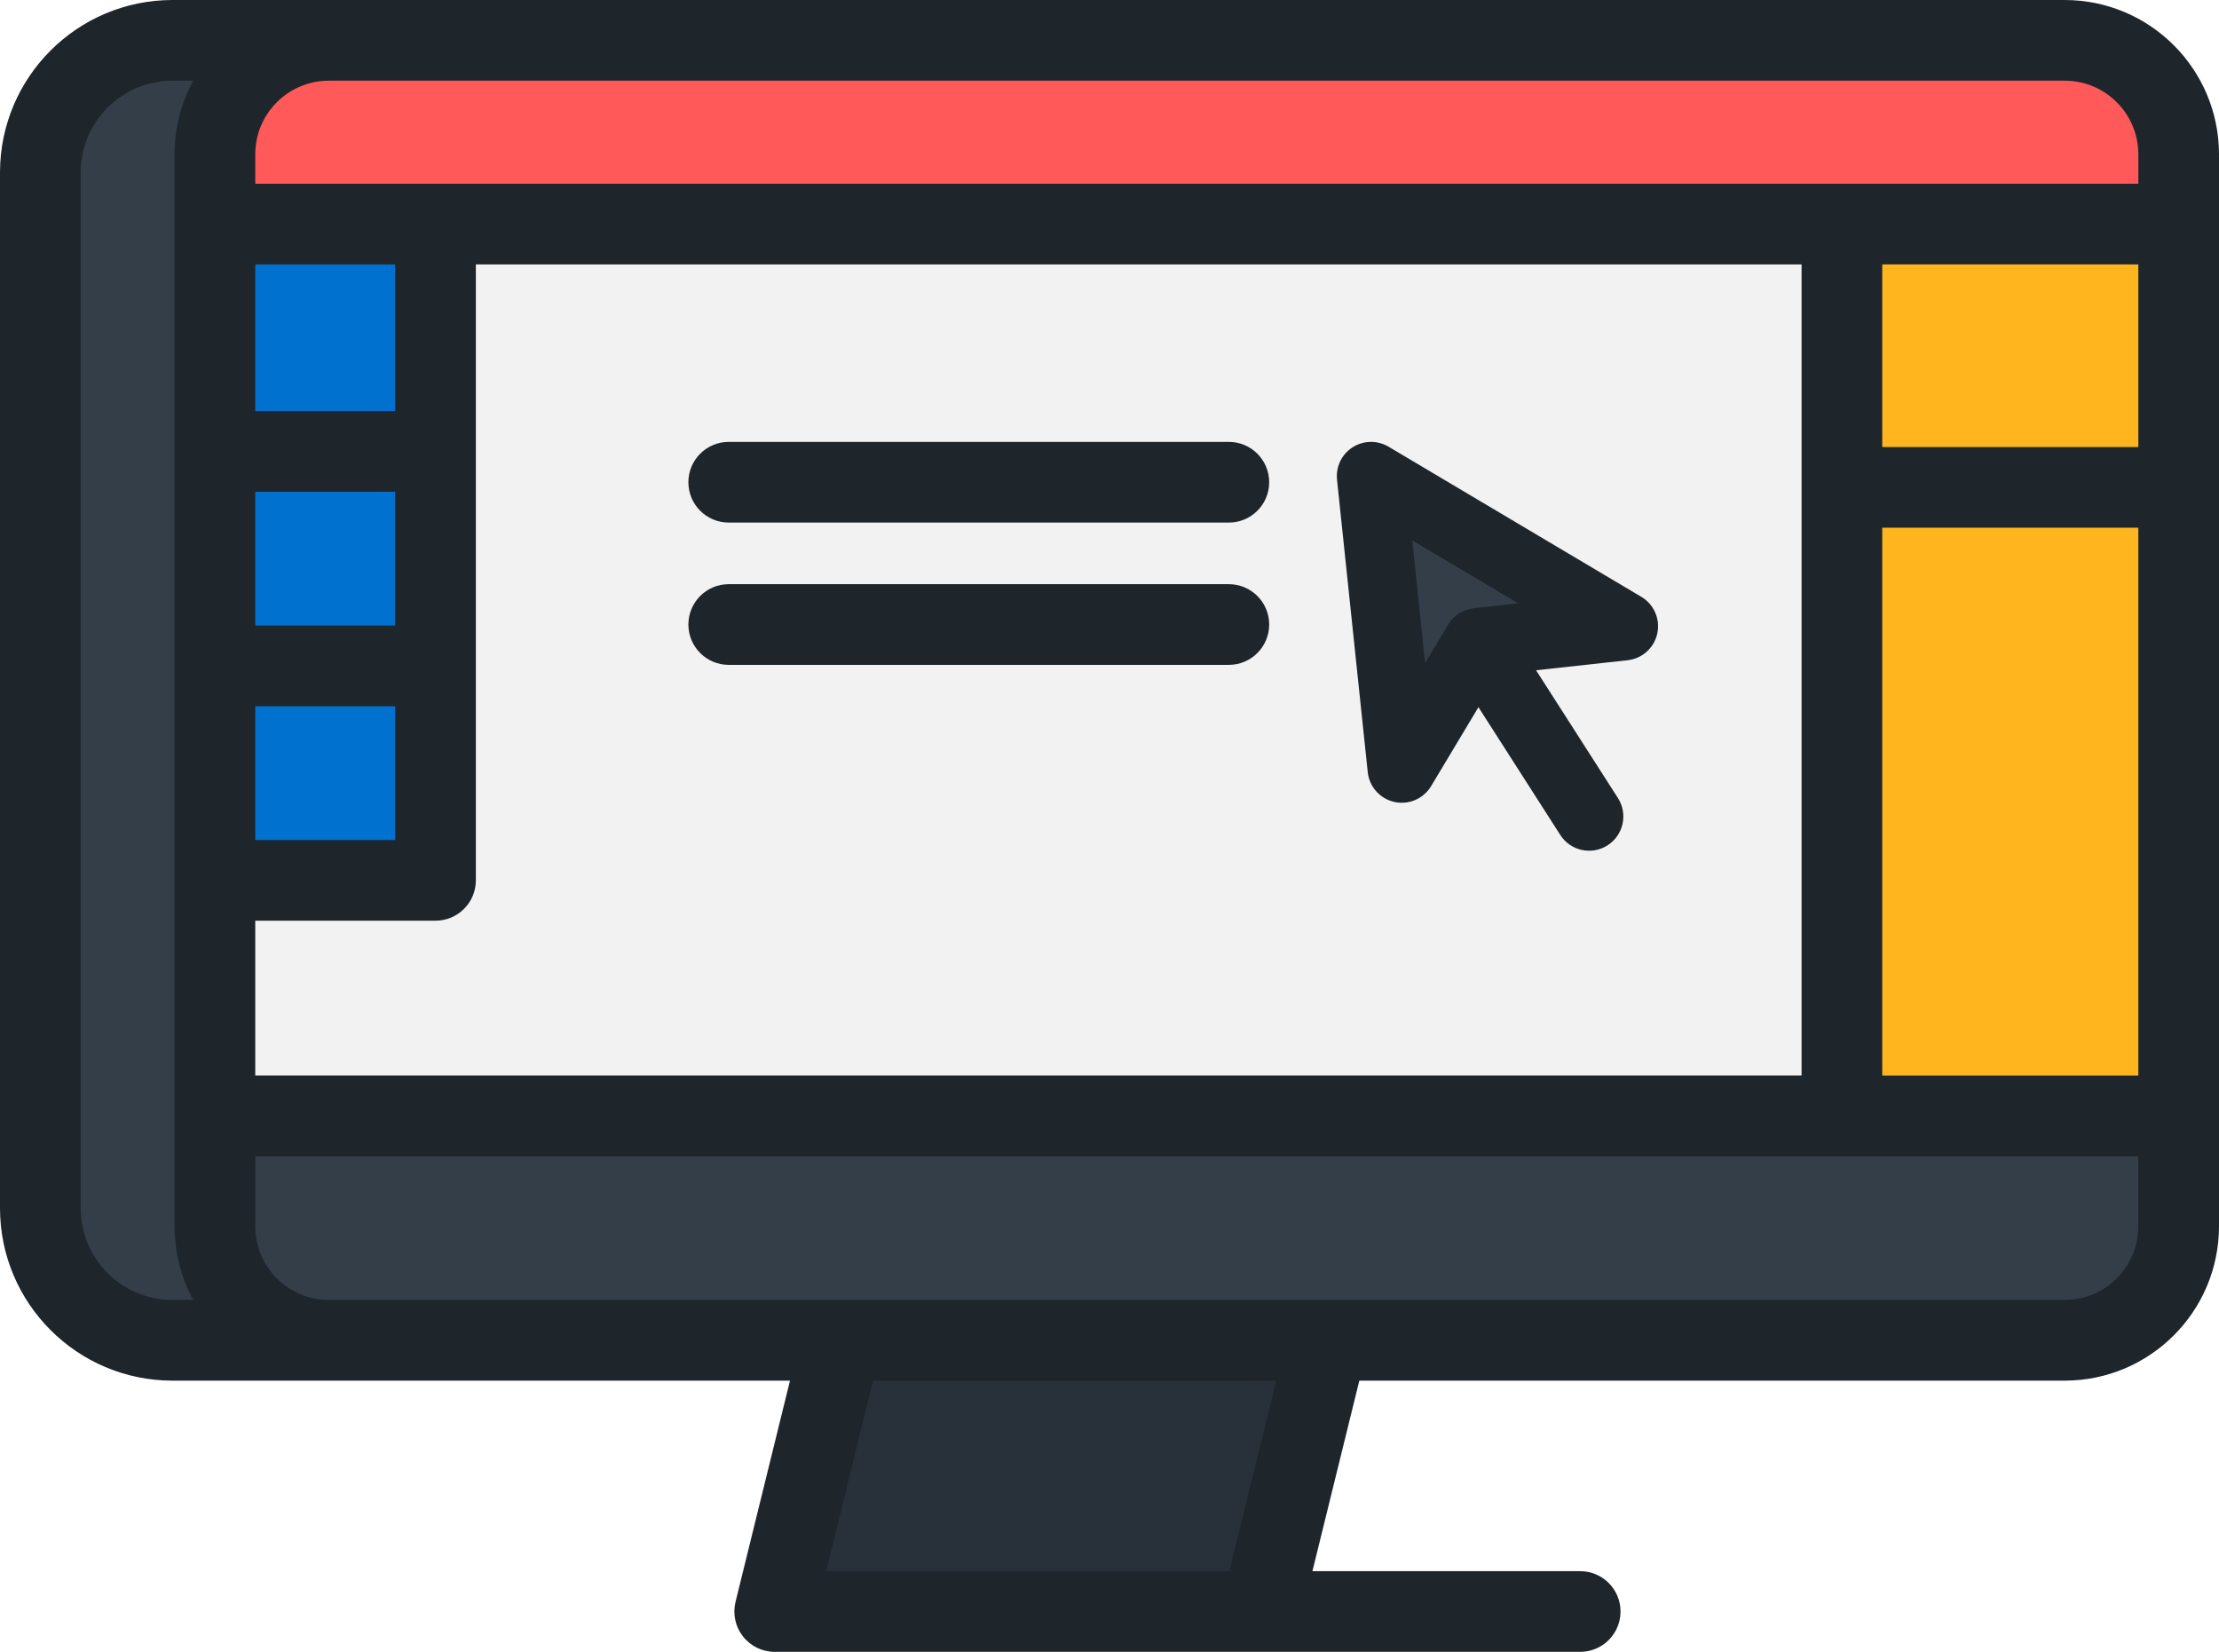
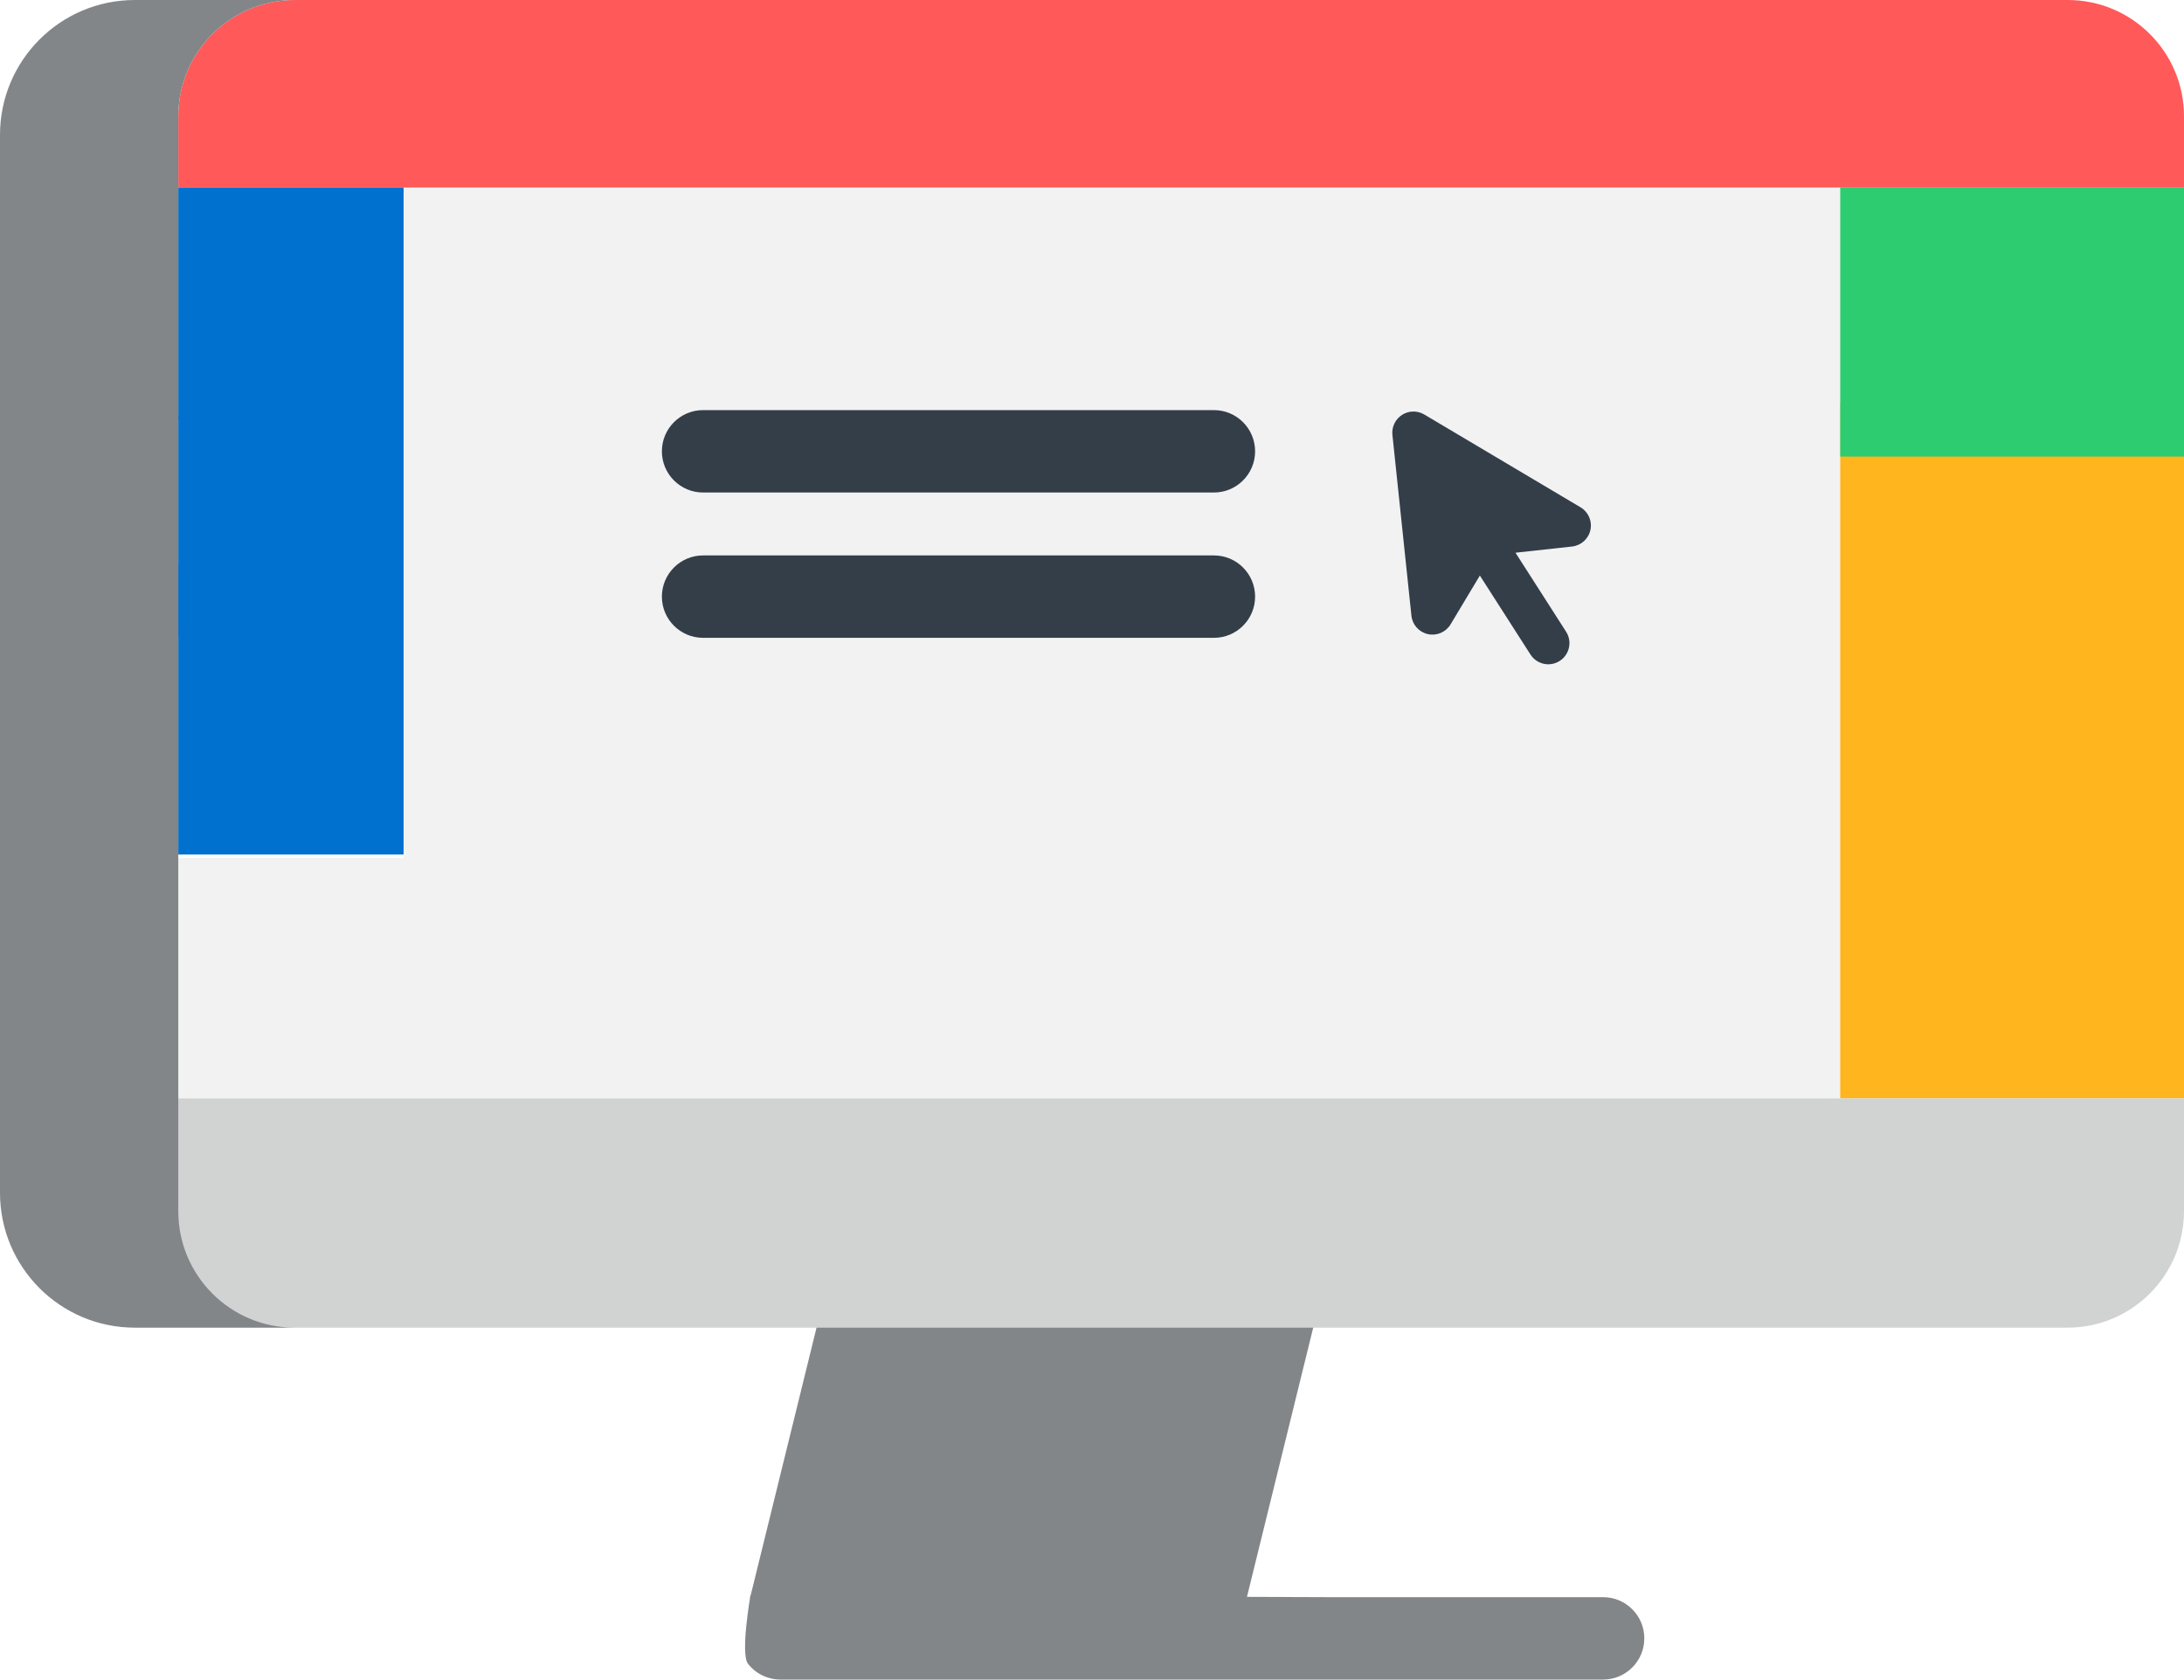
- <svg xmlns="http://www.w3.org/2000/svg" viewBox="-4437.736 1739 671.743 500">
+ <svg xmlns="http://www.w3.org/2000/svg" viewBox="-1767.528 2764.207 647.324 497.793">
  <defs>
    <style>
      .cls-1 {
+         fill: #828689;
+       }
+ 
+       .cls-2 {
        fill: #ff5959;
      }

-       .cls-2 {
+       .cls-3 {
        fill: #0071ce;
      }

-       .cls-3 {
+       .cls-4 {
        fill: #ffb61e;
      }

-       .cls-4 {
+       .cls-5 {
+         fill: #2ecc71;
+       }
+ 
+       .cls-6 {
        fill: #333e48;
      }

-       .cls-5 {
+       .cls-7 {
        fill: #f2f2f2;
      }

-       .cls-6 {
-         fill: #283139;
-       }
- 
-       .cls-7 {
-         fill: #1e252b;
+       .cls-8 {
+         fill: #d1d3d3;
      }
    </style>
  </defs>
-   <g id="Group_2788" data-name="Group 2788" transform="translate(-316 173)">
-     <path id="Path_7018" data-name="Path 7018" class="cls-1" d="M644.061,109.237v21.132H49.584V109.237A34.487,34.487,0,0,1,84.066,74.755H609.58A34.477,34.477,0,0,1,644.061,109.237Z" transform="translate(-4106.266 1503.452)" />
-     <g id="Group_2785" data-name="Group 2785" transform="translate(-4056.682 1633.815)">
-       <rect id="Rectangle_429" data-name="Rectangle 429" class="cls-2" width="66.782" height="68.817" />
-       <rect id="Rectangle_430" data-name="Rectangle 430" class="cls-2" width="66.782" height="64.926" transform="translate(0 68.817)" />
-       <rect id="Rectangle_431" data-name="Rectangle 431" class="cls-2" width="66.782" height="64.91" transform="translate(0 133.744)" />
+   <g id="Group_2929" data-name="Group 2929" transform="translate(1117 892)">
+     <path id="Path_7022" data-name="Path 7022" class="cls-1" d="M346.159,374.677l-20.2,82.085H178.748l20.2-82.085Z" transform="translate(-2840.967 1889.027)" />
+     <path id="Path_7024" data-name="Path 7024" class="cls-1" d="M225.653,540.425s-3.06,17.394-.746,20.347a12.213,12.213,0,0,0,9.61,4.679H478.361a12.211,12.211,0,0,0,0-24.422H397.3Z" transform="translate(-2887.736 1804.549)" />
+     <path id="Path_7018" data-name="Path 7018" class="cls-2" d="M644.061,109.237v21.132H49.584V109.237A34.487,34.487,0,0,1,84.066,74.755H609.58A34.477,34.477,0,0,1,644.061,109.237Z" transform="translate(-2881.266 1797.452)" />
+     <g id="Group_2785" data-name="Group 2785" transform="translate(-2831.682 1927.815)">
+       <rect id="Rectangle_429" data-name="Rectangle 429" class="cls-3" width="66.782" height="68.817" />
+       <rect id="Rectangle_430" data-name="Rectangle 430" class="cls-3" width="66.782" height="64.926" transform="translate(0 67.817)" />
+       <rect id="Rectangle_431" data-name="Rectangle 431" class="cls-3" width="66.782" height="85.91" transform="translate(0 111.744)" />
    </g>
-     <g id="Group_2786" data-name="Group 2786" transform="translate(-3564.151 1633.815)">
-       <rect id="Rectangle_432" data-name="Rectangle 432" class="cls-3" width="101.948" height="79.709" />
-       <rect id="Rectangle_433" data-name="Rectangle 433" class="cls-3" width="101.948" height="190.22" transform="translate(0 79.709)" />
+     <g id="Group_2786" data-name="Group 2786" transform="translate(-2339.151 1927.815)">
+       <rect id="Rectangle_433" data-name="Rectangle 433" class="cls-4" width="101.948" height="206.22" transform="translate(0 63.709)" />
+       <rect id="Rectangle_432" data-name="Rectangle 432" class="cls-5" width="101.948" height="79.709" />
    </g>
-     <path id="Path_7019" data-name="Path 7019" class="cls-4" d="M379.563,213.4l-35.78,3.926L325.27,248.186l-7.506-71.48Z" transform="translate(-4022.594 1535.26)" />
-     <path id="Path_7020" data-name="Path 7020" class="cls-5" d="M439.417,254.582l30.214-14.051-68.2-45.242,10.7,83.152Zm102.7-57.729v190.22H49.584V315.8h66.782V117.145H542.114Z" transform="translate(-4106.266 1516.677)" />
-     <path id="Path_7021" data-name="Path 7021" class="cls-4" d="M49.274,74.756H96.633a34.487,34.487,0,0,0-34.482,34.482V433.771a34.5,34.5,0,0,0,34.482,34.482H49.274A39.979,39.979,0,0,1,9.305,428.269V114.74A39.979,39.979,0,0,1,49.274,74.756Z" transform="translate(-4118.833 1503.452)" />
-     <path id="Path_7022" data-name="Path 7022" class="cls-6" d="M346.159,374.677l-20.2,82.085H178.748l20.2-82.085Z" transform="translate(-4065.967 1597.027)" />
-     <path id="Path_7023" data-name="Path 7023" class="cls-4" d="M644.061,322.882v33.473a34.487,34.487,0,0,1-34.482,34.482H84.066a34.5,34.5,0,0,1-34.482-34.482V322.882H644.061Z" transform="translate(-4106.266 1580.867)" />
-     <path id="Path_7024" data-name="Path 7024" class="cls-7" d="M625.056,65.451H52.185A52.247,52.247,0,0,0,0,117.637V431.176a52.244,52.244,0,0,0,52.185,52.183H239.147l-16.485,66.963a12.209,12.209,0,0,0,11.855,15.129H478.361a12.211,12.211,0,0,0,0-24.422H397.3l14.2-57.672H625.054a46.742,46.742,0,0,0,46.689-46.687V112.14A46.742,46.742,0,0,0,625.056,65.451ZM77.271,279.223h42.357v40.5H77.271ZM119.628,254.8H77.271V214.308h42.357Zm0-64.915H77.271v-44.4h42.357ZM77.271,344.137h54.567a12.21,12.21,0,0,0,12.211-12.211V145.484H545.378v245.51H77.271ZM569.8,225.183h77.526V391H569.8Zm0-24.42V145.484h77.526v55.278Zm77.526-88.623v8.923H77.271V112.14A22.293,22.293,0,0,1,99.523,89.872H625.056A22.292,22.292,0,0,1,647.323,112.14ZM24.42,431.175V117.637A27.8,27.8,0,0,1,52.185,89.874h6.326a46.394,46.394,0,0,0-5.661,22.267V436.669a46.406,46.406,0,0,0,5.663,22.27H52.185A27.8,27.8,0,0,1,24.42,431.175ZM372.151,541.029H250.1l14.2-57.672H386.348Zm252.9-82.093H99.54a22.293,22.293,0,0,1-22.269-22.267v-21.25H647.323v21.25A22.292,22.292,0,0,1,625.056,458.936Z" transform="translate(-4121.736 1500.549)" />
-     <path id="Path_7025" data-name="Path 7025" class="cls-7" d="M400.623,214.292,324.1,168.851a10.358,10.358,0,0,0-15.589,9.989l9.3,88.512a10.357,10.357,0,0,0,19.184,4.245L351.324,247.7,376.1,286.38A10.359,10.359,0,0,0,393.549,275.2l-24.78-38.675,27.7-3.034a10.356,10.356,0,0,0,4.158-19.2Zm-65.45,20.068-3.9-37.158,32.125,19.076-13.487,1.478a10.357,10.357,0,0,0-7.755,4.967Z" transform="translate(-4025.5 1532.357)" />
-     <path id="Path_7026" data-name="Path 7026" class="cls-7" d="M322.445,167.4h-151.4a12.211,12.211,0,1,0,0,24.422h151.4a12.211,12.211,0,0,0,0-24.422Z" transform="translate(-4072.18 1532.357)" />
-     <path id="Path_7027" data-name="Path 7027" class="cls-7" d="M322.445,200.226h-151.4a12.211,12.211,0,1,0,0,24.422h151.4a12.211,12.211,0,0,0,0-24.422Z" transform="translate(-4072.18 1542.599)" />
+     <path id="Path_7019" data-name="Path 7019" class="cls-6" d="M325.27,248.186l-7.506-71.48Z" transform="translate(-2797.594 1829.26)" />
+     <path id="Path_7020" data-name="Path 7020" class="cls-7" d="M542.114,196.853v190.22H49.584V315.8h66.782V117.145H542.114Z" transform="translate(-2881.266 1810.677)" />
+     <path id="Path_7023" data-name="Path 7023" class="cls-8" d="M646.048,322.882v33.473a34.545,34.545,0,0,1-34.6,34.482H84.181a34.555,34.555,0,0,1-34.6-34.482V322.882H646.048Z" transform="translate(-2883.253 1874.867)" />
+     <path id="Path_7025" data-name="Path 7025" class="cls-6" d="M364.244,195.785l-46.321-27.506a6.27,6.27,0,0,0-9.436,6.046l5.629,53.578a6.269,6.269,0,0,0,11.612,2.569l8.675-14.463,15,23.411a6.27,6.27,0,0,0,10.559-6.765l-15-23.411,16.765-1.837a6.269,6.269,0,0,0,2.517-11.623Z" transform="translate(-2780.31 1826.778)" />
+     <path id="Path_7026" data-name="Path 7026" class="cls-6" d="M322.445,167.4h-151.4a12.211,12.211,0,1,0,0,24.422h151.4a12.211,12.211,0,0,0,0-24.422Z" transform="translate(-2847.18 1826.357)" />
+     <path id="Path_7027" data-name="Path 7027" class="cls-6" d="M322.445,200.226h-151.4a12.211,12.211,0,1,0,0,24.422h151.4a12.211,12.211,0,0,0,0-24.422Z" transform="translate(-2847.18 1836.599)" />
+     <path id="Path_7021" data-name="Path 7021" class="cls-1" d="M49.274,74.756H96.633a34.487,34.487,0,0,0-34.482,34.482V433.771a34.5,34.5,0,0,0,34.482,34.482H49.274A39.979,39.979,0,0,1,9.305,428.269V114.74A39.979,39.979,0,0,1,49.274,74.756Z" transform="translate(-2893.833 1797.452)" />
  </g>
</svg>
